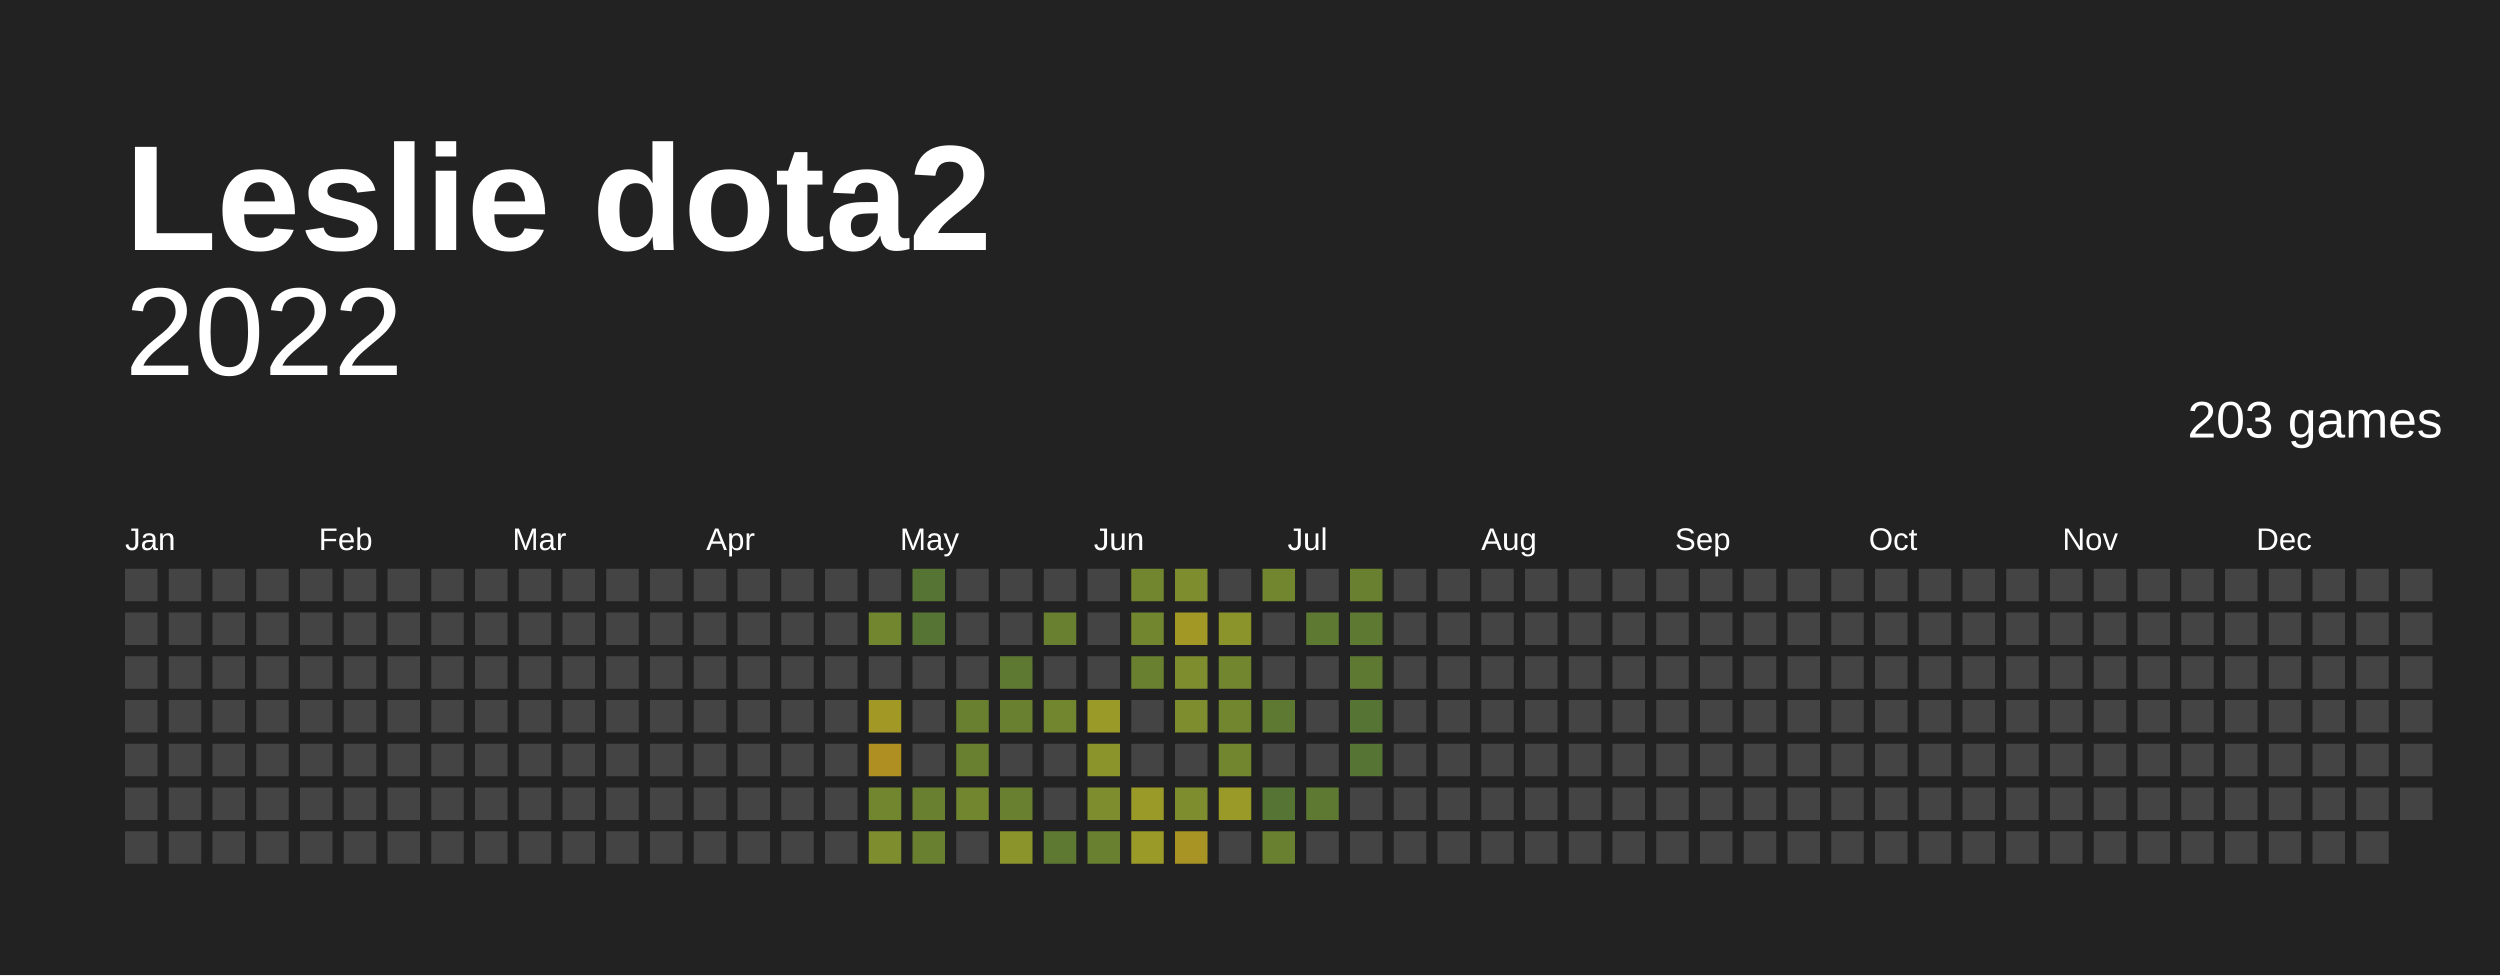
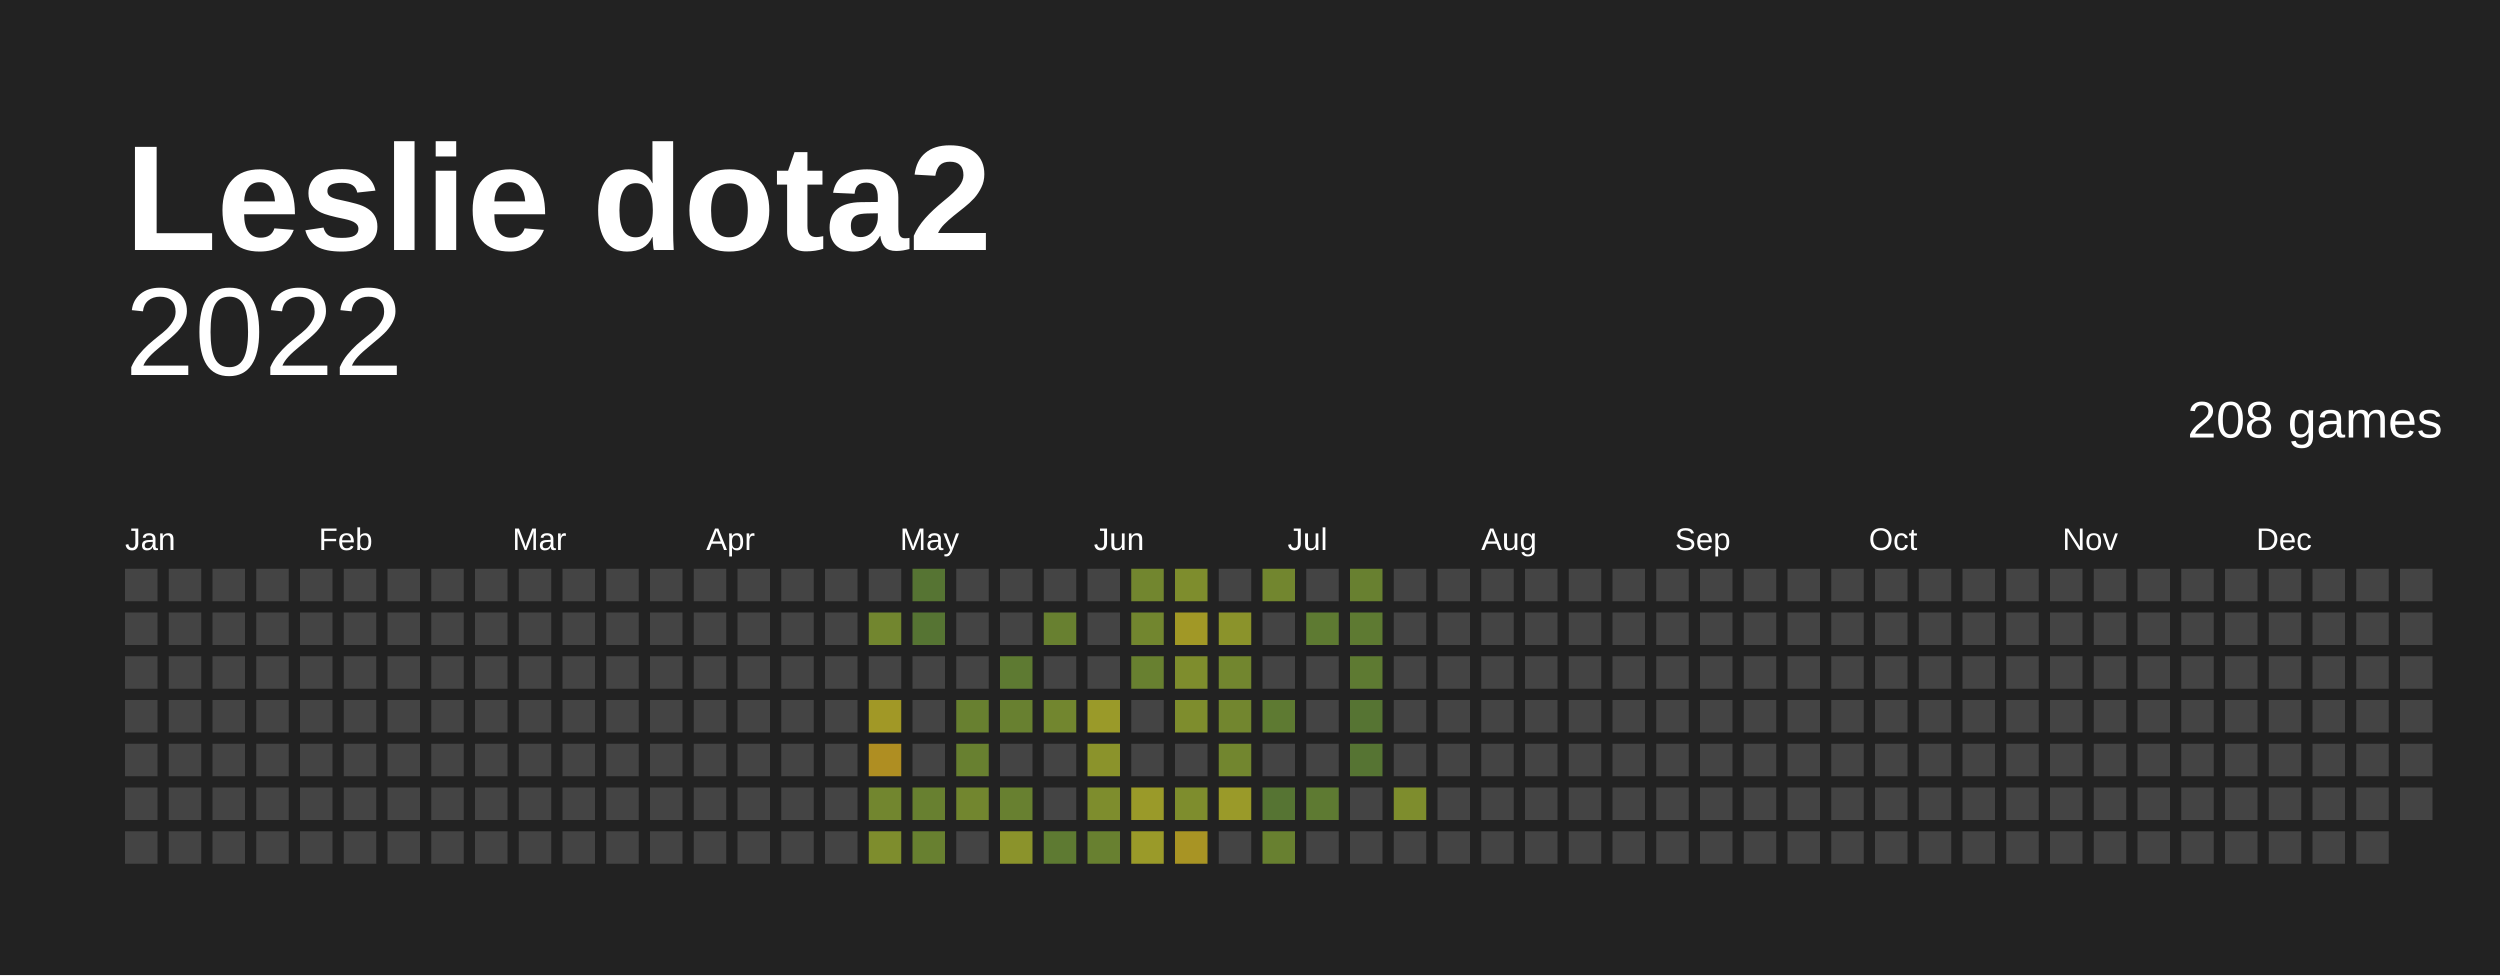
<svg xmlns="http://www.w3.org/2000/svg" baseProfile="full" height="78mm" version="1.1" viewBox="0,0,200,78" width="200mm">
  <defs />
  <rect fill="#222222" height="78" width="200" x="0" y="0" />
  <text fill="#FFFFFF" style="font-size:12px; font-family:Arial; font-weight:bold;" x="10" y="20">Leslie dota2</text>
  <text alignment-baseline="hanging" fill="#FFFFFF" style="font-size:10.0px; font-family:Arial;" x="10" y="30">2022</text>
-   <text alignment-baseline="hanging" fill="#FFFFFF" style="font-size:4.125px; font-family:Arial;" x="175" y="35">203 games</text>
+   <text alignment-baseline="hanging" fill="#FFFFFF" style="font-size:4.125px; font-family:Arial;" x="175" y="35">208 games</text>
  <text fill="#FFFFFF" style="font-size:2.5px; font-family:Arial" x="10.0" y="44">Jan</text>
  <text fill="#FFFFFF" style="font-size:2.5px; font-family:Arial" x="25.5" y="44">Feb</text>
  <text fill="#FFFFFF" style="font-size:2.5px; font-family:Arial" x="41.0" y="44">Mar</text>
  <text fill="#FFFFFF" style="font-size:2.5px; font-family:Arial" x="56.5" y="44">Apr</text>
  <text fill="#FFFFFF" style="font-size:2.5px; font-family:Arial" x="72.0" y="44">May</text>
  <text fill="#FFFFFF" style="font-size:2.5px; font-family:Arial" x="87.5" y="44">Jun</text>
  <text fill="#FFFFFF" style="font-size:2.5px; font-family:Arial" x="103.0" y="44">Jul</text>
  <text fill="#FFFFFF" style="font-size:2.5px; font-family:Arial" x="118.5" y="44">Aug</text>
  <text fill="#FFFFFF" style="font-size:2.5px; font-family:Arial" x="134.0" y="44">Sep</text>
  <text fill="#FFFFFF" style="font-size:2.5px; font-family:Arial" x="149.5" y="44">Oct</text>
  <text fill="#FFFFFF" style="font-size:2.5px; font-family:Arial" x="165.0" y="44">Nov</text>
  <text fill="#FFFFFF" style="font-size:2.5px; font-family:Arial" x="180.5" y="44">Dec</text>
  <rect fill="#444444" height="2.6" width="2.6" x="10.0" y="45.5" />
  <rect fill="#444444" height="2.6" width="2.6" x="10.0" y="49.0" />
  <rect fill="#444444" height="2.6" width="2.6" x="10.0" y="52.5" />
  <rect fill="#444444" height="2.6" width="2.6" x="10.0" y="56.0" />
  <rect fill="#444444" height="2.6" width="2.6" x="10.0" y="59.5" />
  <rect fill="#444444" height="2.6" width="2.6" x="10.0" y="63.0" />
  <rect fill="#444444" height="2.6" width="2.6" x="10.0" y="66.5" />
  <rect fill="#444444" height="2.6" width="2.6" x="13.5" y="45.5" />
  <rect fill="#444444" height="2.6" width="2.6" x="13.5" y="49.0" />
  <rect fill="#444444" height="2.6" width="2.6" x="13.5" y="52.5" />
  <rect fill="#444444" height="2.6" width="2.6" x="13.5" y="56.0" />
  <rect fill="#444444" height="2.6" width="2.6" x="13.5" y="59.5" />
  <rect fill="#444444" height="2.6" width="2.6" x="13.5" y="63.0" />
  <rect fill="#444444" height="2.6" width="2.6" x="13.5" y="66.5" />
  <rect fill="#444444" height="2.6" width="2.6" x="17.0" y="45.5" />
  <rect fill="#444444" height="2.6" width="2.6" x="17.0" y="49.0" />
  <rect fill="#444444" height="2.6" width="2.6" x="17.0" y="52.5" />
  <rect fill="#444444" height="2.6" width="2.6" x="17.0" y="56.0" />
  <rect fill="#444444" height="2.6" width="2.6" x="17.0" y="59.5" />
  <rect fill="#444444" height="2.6" width="2.6" x="17.0" y="63.0" />
  <rect fill="#444444" height="2.6" width="2.6" x="17.0" y="66.5" />
  <rect fill="#444444" height="2.6" width="2.6" x="20.5" y="45.5" />
  <rect fill="#444444" height="2.6" width="2.6" x="20.5" y="49.0" />
  <rect fill="#444444" height="2.6" width="2.6" x="20.5" y="52.5" />
  <rect fill="#444444" height="2.6" width="2.6" x="20.5" y="56.0" />
  <rect fill="#444444" height="2.6" width="2.6" x="20.5" y="59.5" />
  <rect fill="#444444" height="2.6" width="2.6" x="20.5" y="63.0" />
  <rect fill="#444444" height="2.6" width="2.6" x="20.5" y="66.5" />
  <rect fill="#444444" height="2.6" width="2.6" x="24.0" y="45.5" />
  <rect fill="#444444" height="2.6" width="2.6" x="24.0" y="49.0" />
  <rect fill="#444444" height="2.6" width="2.6" x="24.0" y="52.5" />
  <rect fill="#444444" height="2.6" width="2.6" x="24.0" y="56.0" />
  <rect fill="#444444" height="2.6" width="2.6" x="24.0" y="59.5" />
  <rect fill="#444444" height="2.6" width="2.6" x="24.0" y="63.0" />
  <rect fill="#444444" height="2.6" width="2.6" x="24.0" y="66.5" />
  <rect fill="#444444" height="2.6" width="2.6" x="27.5" y="45.5" />
  <rect fill="#444444" height="2.6" width="2.6" x="27.5" y="49.0" />
  <rect fill="#444444" height="2.6" width="2.6" x="27.5" y="52.5" />
  <rect fill="#444444" height="2.6" width="2.6" x="27.5" y="56.0" />
  <rect fill="#444444" height="2.6" width="2.6" x="27.5" y="59.5" />
  <rect fill="#444444" height="2.6" width="2.6" x="27.5" y="63.0" />
  <rect fill="#444444" height="2.6" width="2.6" x="27.5" y="66.5" />
  <rect fill="#444444" height="2.6" width="2.6" x="31.0" y="45.5" />
  <rect fill="#444444" height="2.6" width="2.6" x="31.0" y="49.0" />
  <rect fill="#444444" height="2.6" width="2.6" x="31.0" y="52.5" />
  <rect fill="#444444" height="2.6" width="2.6" x="31.0" y="56.0" />
  <rect fill="#444444" height="2.6" width="2.6" x="31.0" y="59.5" />
  <rect fill="#444444" height="2.6" width="2.6" x="31.0" y="63.0" />
  <rect fill="#444444" height="2.6" width="2.6" x="31.0" y="66.5" />
  <rect fill="#444444" height="2.6" width="2.6" x="34.5" y="45.5" />
  <rect fill="#444444" height="2.6" width="2.6" x="34.5" y="49.0" />
  <rect fill="#444444" height="2.6" width="2.6" x="34.5" y="52.5" />
  <rect fill="#444444" height="2.6" width="2.6" x="34.5" y="56.0" />
  <rect fill="#444444" height="2.6" width="2.6" x="34.5" y="59.5" />
  <rect fill="#444444" height="2.6" width="2.6" x="34.5" y="63.0" />
  <rect fill="#444444" height="2.6" width="2.6" x="34.5" y="66.5" />
  <rect fill="#444444" height="2.6" width="2.6" x="38.0" y="45.5" />
  <rect fill="#444444" height="2.6" width="2.6" x="38.0" y="49.0" />
  <rect fill="#444444" height="2.6" width="2.6" x="38.0" y="52.5" />
  <rect fill="#444444" height="2.6" width="2.6" x="38.0" y="56.0" />
  <rect fill="#444444" height="2.6" width="2.6" x="38.0" y="59.5" />
  <rect fill="#444444" height="2.6" width="2.6" x="38.0" y="63.0" />
  <rect fill="#444444" height="2.6" width="2.6" x="38.0" y="66.5" />
  <rect fill="#444444" height="2.6" width="2.6" x="41.5" y="45.5" />
  <rect fill="#444444" height="2.6" width="2.6" x="41.5" y="49.0" />
  <rect fill="#444444" height="2.6" width="2.6" x="41.5" y="52.5" />
  <rect fill="#444444" height="2.6" width="2.6" x="41.5" y="56.0" />
  <rect fill="#444444" height="2.6" width="2.6" x="41.5" y="59.5" />
  <rect fill="#444444" height="2.6" width="2.6" x="41.5" y="63.0" />
  <rect fill="#444444" height="2.6" width="2.6" x="41.5" y="66.5" />
  <rect fill="#444444" height="2.6" width="2.6" x="45.0" y="45.5" />
  <rect fill="#444444" height="2.6" width="2.6" x="45.0" y="49.0" />
  <rect fill="#444444" height="2.6" width="2.6" x="45.0" y="52.5" />
  <rect fill="#444444" height="2.6" width="2.6" x="45.0" y="56.0" />
  <rect fill="#444444" height="2.6" width="2.6" x="45.0" y="59.5" />
  <rect fill="#444444" height="2.6" width="2.6" x="45.0" y="63.0" />
  <rect fill="#444444" height="2.6" width="2.6" x="45.0" y="66.5" />
  <rect fill="#444444" height="2.6" width="2.6" x="48.5" y="45.5" />
  <rect fill="#444444" height="2.6" width="2.6" x="48.5" y="49.0" />
  <rect fill="#444444" height="2.6" width="2.6" x="48.5" y="52.5" />
  <rect fill="#444444" height="2.6" width="2.6" x="48.5" y="56.0" />
  <rect fill="#444444" height="2.6" width="2.6" x="48.5" y="59.5" />
  <rect fill="#444444" height="2.6" width="2.6" x="48.5" y="63.0" />
  <rect fill="#444444" height="2.6" width="2.6" x="48.5" y="66.5" />
  <rect fill="#444444" height="2.6" width="2.6" x="52.0" y="45.5" />
  <rect fill="#444444" height="2.6" width="2.6" x="52.0" y="49.0" />
  <rect fill="#444444" height="2.6" width="2.6" x="52.0" y="52.5" />
  <rect fill="#444444" height="2.6" width="2.6" x="52.0" y="56.0" />
  <rect fill="#444444" height="2.6" width="2.6" x="52.0" y="59.5" />
  <rect fill="#444444" height="2.6" width="2.6" x="52.0" y="63.0" />
  <rect fill="#444444" height="2.6" width="2.6" x="52.0" y="66.5" />
  <rect fill="#444444" height="2.6" width="2.6" x="55.5" y="45.5" />
  <rect fill="#444444" height="2.6" width="2.6" x="55.5" y="49.0" />
  <rect fill="#444444" height="2.6" width="2.6" x="55.5" y="52.5" />
  <rect fill="#444444" height="2.6" width="2.6" x="55.5" y="56.0" />
  <rect fill="#444444" height="2.6" width="2.6" x="55.5" y="59.5" />
  <rect fill="#444444" height="2.6" width="2.6" x="55.5" y="63.0" />
  <rect fill="#444444" height="2.6" width="2.6" x="55.5" y="66.5" />
  <rect fill="#444444" height="2.6" width="2.6" x="59.0" y="45.5" />
  <rect fill="#444444" height="2.6" width="2.6" x="59.0" y="49.0" />
  <rect fill="#444444" height="2.6" width="2.6" x="59.0" y="52.5" />
  <rect fill="#444444" height="2.6" width="2.6" x="59.0" y="56.0" />
  <rect fill="#444444" height="2.6" width="2.6" x="59.0" y="59.5" />
  <rect fill="#444444" height="2.6" width="2.6" x="59.0" y="63.0" />
  <rect fill="#444444" height="2.6" width="2.6" x="59.0" y="66.5" />
  <rect fill="#444444" height="2.6" width="2.6" x="62.5" y="45.5" />
  <rect fill="#444444" height="2.6" width="2.6" x="62.5" y="49.0" />
  <rect fill="#444444" height="2.6" width="2.6" x="62.5" y="52.5" />
  <rect fill="#444444" height="2.6" width="2.6" x="62.5" y="56.0" />
  <rect fill="#444444" height="2.6" width="2.6" x="62.5" y="59.5" />
  <rect fill="#444444" height="2.6" width="2.6" x="62.5" y="63.0" />
  <rect fill="#444444" height="2.6" width="2.6" x="62.5" y="66.5" />
  <rect fill="#444444" height="2.6" width="2.6" x="66.0" y="45.5" />
  <rect fill="#444444" height="2.6" width="2.6" x="66.0" y="49.0" />
  <rect fill="#444444" height="2.6" width="2.6" x="66.0" y="52.5" />
  <rect fill="#444444" height="2.6" width="2.6" x="66.0" y="56.0" />
  <rect fill="#444444" height="2.6" width="2.6" x="66.0" y="59.5" />
  <rect fill="#444444" height="2.6" width="2.6" x="66.0" y="63.0" />
  <rect fill="#444444" height="2.6" width="2.6" x="66.0" y="66.5" />
  <rect fill="#444444" height="2.6" width="2.6" x="69.5" y="45.5" />
  <rect fill="#72862f" height="2.6" width="2.6" x="69.5" y="49.0" />
  <rect fill="#444444" height="2.6" width="2.6" x="69.5" y="52.5" />
  <rect fill="#a19826" height="2.6" width="2.6" x="69.5" y="56.0" />
  <rect fill="#af8e22" height="2.6" width="2.6" x="69.5" y="59.5" />
  <rect fill="#72862f" height="2.6" width="2.6" x="69.5" y="63.0" />
  <rect fill="#7e8d2d" height="2.6" width="2.6" x="69.5" y="66.5" />
  <rect fill="#567433" height="2.6" width="2.6" x="73.0" y="45.5" />
  <rect fill="#567433" height="2.6" width="2.6" x="73.0" y="49.0" />
  <rect fill="#444444" height="2.6" width="2.6" x="73.0" y="52.5" />
  <rect fill="#444444" height="2.6" width="2.6" x="73.0" y="56.0" />
  <rect fill="#444444" height="2.6" width="2.6" x="73.0" y="59.5" />
  <rect fill="#688030" height="2.6" width="2.6" x="73.0" y="63.0" />
  <rect fill="#688030" height="2.6" width="2.6" x="73.0" y="66.5" />
  <rect fill="#444444" height="2.6" width="2.6" x="76.5" y="45.5" />
  <rect fill="#444444" height="2.6" width="2.6" x="76.5" y="49.0" />
  <rect fill="#444444" height="2.6" width="2.6" x="76.5" y="52.5" />
  <rect fill="#688030" height="2.6" width="2.6" x="76.5" y="56.0" />
  <rect fill="#688030" height="2.6" width="2.6" x="76.5" y="59.5" />
  <rect fill="#72862f" height="2.6" width="2.6" x="76.5" y="63.0" />
  <rect fill="#444444" height="2.6" width="2.6" x="76.5" y="66.5" />
  <rect fill="#444444" height="2.6" width="2.6" x="80.0" y="45.5" />
  <rect fill="#444444" height="2.6" width="2.6" x="80.0" y="49.0" />
  <rect fill="#5e7a32" height="2.6" width="2.6" x="80.0" y="52.5" />
  <rect fill="#688030" height="2.6" width="2.6" x="80.0" y="56.0" />
  <rect fill="#444444" height="2.6" width="2.6" x="80.0" y="59.5" />
  <rect fill="#688030" height="2.6" width="2.6" x="80.0" y="63.0" />
  <rect fill="#8b932b" height="2.6" width="2.6" x="80.0" y="66.5" />
  <rect fill="#444444" height="2.6" width="2.6" x="83.5" y="45.5" />
  <rect fill="#688030" height="2.6" width="2.6" x="83.5" y="49.0" />
  <rect fill="#444444" height="2.6" width="2.6" x="83.5" y="52.5" />
  <rect fill="#72862f" height="2.6" width="2.6" x="83.5" y="56.0" />
  <rect fill="#444444" height="2.6" width="2.6" x="83.5" y="59.5" />
  <rect fill="#444444" height="2.6" width="2.6" x="83.5" y="63.0" />
  <rect fill="#5e7a32" height="2.6" width="2.6" x="83.5" y="66.5" />
  <rect fill="#444444" height="2.6" width="2.6" x="87.0" y="45.5" />
  <rect fill="#444444" height="2.6" width="2.6" x="87.0" y="49.0" />
  <rect fill="#444444" height="2.6" width="2.6" x="87.0" y="52.5" />
  <rect fill="#9a9a29" height="2.6" width="2.6" x="87.0" y="56.0" />
  <rect fill="#8b932b" height="2.6" width="2.6" x="87.0" y="59.5" />
  <rect fill="#7e8d2d" height="2.6" width="2.6" x="87.0" y="63.0" />
  <rect fill="#688030" height="2.6" width="2.6" x="87.0" y="66.5" />
  <rect fill="#72862f" height="2.6" width="2.6" x="90.5" y="45.5" />
  <rect fill="#72862f" height="2.6" width="2.6" x="90.5" y="49.0" />
  <rect fill="#688030" height="2.6" width="2.6" x="90.5" y="52.5" />
  <rect fill="#444444" height="2.6" width="2.6" x="90.5" y="56.0" />
  <rect fill="#444444" height="2.6" width="2.6" x="90.5" y="59.5" />
  <rect fill="#9a9a29" height="2.6" width="2.6" x="90.5" y="63.0" />
  <rect fill="#9a9a29" height="2.6" width="2.6" x="90.5" y="66.5" />
  <rect fill="#7e8d2d" height="2.6" width="2.6" x="94.0" y="45.5" />
  <rect fill="#a19826" height="2.6" width="2.6" x="94.0" y="49.0" />
  <rect fill="#7e8d2d" height="2.6" width="2.6" x="94.0" y="52.5" />
  <rect fill="#7e8d2d" height="2.6" width="2.6" x="94.0" y="56.0" />
  <rect fill="#444444" height="2.6" width="2.6" x="94.0" y="59.5" />
  <rect fill="#7e8d2d" height="2.6" width="2.6" x="94.0" y="63.0" />
  <rect fill="#a89424" height="2.6" width="2.6" x="94.0" y="66.5" />
  <rect fill="#444444" height="2.6" width="2.6" x="97.5" y="45.5" />
  <rect fill="#8b932b" height="2.6" width="2.6" x="97.5" y="49.0" />
  <rect fill="#72862f" height="2.6" width="2.6" x="97.5" y="52.5" />
  <rect fill="#72862f" height="2.6" width="2.6" x="97.5" y="56.0" />
  <rect fill="#72862f" height="2.6" width="2.6" x="97.5" y="59.5" />
  <rect fill="#9a9a29" height="2.6" width="2.6" x="97.5" y="63.0" />
  <rect fill="#444444" height="2.6" width="2.6" x="97.5" y="66.5" />
  <rect fill="#72862f" height="2.6" width="2.6" x="101.0" y="45.5" />
  <rect fill="#444444" height="2.6" width="2.6" x="101.0" y="49.0" />
  <rect fill="#444444" height="2.6" width="2.6" x="101.0" y="52.5" />
  <rect fill="#5e7a32" height="2.6" width="2.6" x="101.0" y="56.0" />
  <rect fill="#444444" height="2.6" width="2.6" x="101.0" y="59.5" />
  <rect fill="#567433" height="2.6" width="2.6" x="101.0" y="63.0" />
  <rect fill="#688030" height="2.6" width="2.6" x="101.0" y="66.5" />
  <rect fill="#444444" height="2.6" width="2.6" x="104.5" y="45.5" />
  <rect fill="#5e7a32" height="2.6" width="2.6" x="104.5" y="49.0" />
  <rect fill="#444444" height="2.6" width="2.6" x="104.5" y="52.5" />
  <rect fill="#444444" height="2.6" width="2.6" x="104.5" y="56.0" />
  <rect fill="#444444" height="2.6" width="2.6" x="104.5" y="59.5" />
  <rect fill="#5e7a32" height="2.6" width="2.6" x="104.5" y="63.0" />
  <rect fill="#444444" height="2.6" width="2.6" x="104.5" y="66.5" />
  <rect fill="#688030" height="2.6" width="2.6" x="108.0" y="45.5" />
  <rect fill="#5e7a32" height="2.6" width="2.6" x="108.0" y="49.0" />
  <rect fill="#5e7a32" height="2.6" width="2.6" x="108.0" y="52.5" />
  <rect fill="#567433" height="2.6" width="2.6" x="108.0" y="56.0" />
  <rect fill="#567433" height="2.6" width="2.6" x="108.0" y="59.5" />
  <rect fill="#444444" height="2.6" width="2.6" x="108.0" y="63.0" />
  <rect fill="#444444" height="2.6" width="2.6" x="108.0" y="66.5" />
  <rect fill="#444444" height="2.6" width="2.6" x="111.5" y="45.5" />
  <rect fill="#444444" height="2.6" width="2.6" x="111.5" y="49.0" />
  <rect fill="#444444" height="2.6" width="2.6" x="111.5" y="52.5" />
  <rect fill="#444444" height="2.6" width="2.6" x="111.5" y="56.0" />
  <rect fill="#444444" height="2.6" width="2.6" x="111.5" y="59.5" />
-   <rect fill="#444444" height="2.6" width="2.6" x="111.5" y="63.0" />
+   <rect fill="#7e8d2d" height="2.6" width="2.6" x="111.5" y="63.0" />
  <rect fill="#444444" height="2.6" width="2.6" x="111.5" y="66.5" />
  <rect fill="#444444" height="2.6" width="2.6" x="115.0" y="45.5" />
  <rect fill="#444444" height="2.6" width="2.6" x="115.0" y="49.0" />
  <rect fill="#444444" height="2.6" width="2.6" x="115.0" y="52.5" />
  <rect fill="#444444" height="2.6" width="2.6" x="115.0" y="56.0" />
  <rect fill="#444444" height="2.6" width="2.6" x="115.0" y="59.5" />
  <rect fill="#444444" height="2.6" width="2.6" x="115.0" y="63.0" />
  <rect fill="#444444" height="2.6" width="2.6" x="115.0" y="66.5" />
  <rect fill="#444444" height="2.6" width="2.6" x="118.5" y="45.5" />
  <rect fill="#444444" height="2.6" width="2.6" x="118.5" y="49.0" />
  <rect fill="#444444" height="2.6" width="2.6" x="118.5" y="52.5" />
  <rect fill="#444444" height="2.6" width="2.6" x="118.5" y="56.0" />
  <rect fill="#444444" height="2.6" width="2.6" x="118.5" y="59.5" />
  <rect fill="#444444" height="2.6" width="2.6" x="118.5" y="63.0" />
  <rect fill="#444444" height="2.6" width="2.6" x="118.5" y="66.5" />
  <rect fill="#444444" height="2.6" width="2.6" x="122.0" y="45.5" />
  <rect fill="#444444" height="2.6" width="2.6" x="122.0" y="49.0" />
  <rect fill="#444444" height="2.6" width="2.6" x="122.0" y="52.5" />
  <rect fill="#444444" height="2.6" width="2.6" x="122.0" y="56.0" />
  <rect fill="#444444" height="2.6" width="2.6" x="122.0" y="59.5" />
  <rect fill="#444444" height="2.6" width="2.6" x="122.0" y="63.0" />
  <rect fill="#444444" height="2.6" width="2.6" x="122.0" y="66.5" />
  <rect fill="#444444" height="2.6" width="2.6" x="125.5" y="45.5" />
  <rect fill="#444444" height="2.6" width="2.6" x="125.5" y="49.0" />
  <rect fill="#444444" height="2.6" width="2.6" x="125.5" y="52.5" />
  <rect fill="#444444" height="2.6" width="2.6" x="125.5" y="56.0" />
  <rect fill="#444444" height="2.6" width="2.6" x="125.5" y="59.5" />
  <rect fill="#444444" height="2.6" width="2.6" x="125.5" y="63.0" />
  <rect fill="#444444" height="2.6" width="2.6" x="125.5" y="66.5" />
  <rect fill="#444444" height="2.6" width="2.6" x="129.0" y="45.5" />
  <rect fill="#444444" height="2.6" width="2.6" x="129.0" y="49.0" />
  <rect fill="#444444" height="2.6" width="2.6" x="129.0" y="52.5" />
  <rect fill="#444444" height="2.6" width="2.6" x="129.0" y="56.0" />
  <rect fill="#444444" height="2.6" width="2.6" x="129.0" y="59.5" />
  <rect fill="#444444" height="2.6" width="2.6" x="129.0" y="63.0" />
  <rect fill="#444444" height="2.6" width="2.6" x="129.0" y="66.5" />
  <rect fill="#444444" height="2.6" width="2.6" x="132.5" y="45.5" />
  <rect fill="#444444" height="2.6" width="2.6" x="132.5" y="49.0" />
  <rect fill="#444444" height="2.6" width="2.6" x="132.5" y="52.5" />
  <rect fill="#444444" height="2.6" width="2.6" x="132.5" y="56.0" />
  <rect fill="#444444" height="2.6" width="2.6" x="132.5" y="59.5" />
  <rect fill="#444444" height="2.6" width="2.6" x="132.5" y="63.0" />
  <rect fill="#444444" height="2.6" width="2.6" x="132.5" y="66.5" />
  <rect fill="#444444" height="2.6" width="2.6" x="136.0" y="45.5" />
  <rect fill="#444444" height="2.6" width="2.6" x="136.0" y="49.0" />
  <rect fill="#444444" height="2.6" width="2.6" x="136.0" y="52.5" />
  <rect fill="#444444" height="2.6" width="2.6" x="136.0" y="56.0" />
  <rect fill="#444444" height="2.6" width="2.6" x="136.0" y="59.5" />
  <rect fill="#444444" height="2.6" width="2.6" x="136.0" y="63.0" />
  <rect fill="#444444" height="2.6" width="2.6" x="136.0" y="66.5" />
  <rect fill="#444444" height="2.6" width="2.6" x="139.5" y="45.5" />
  <rect fill="#444444" height="2.6" width="2.6" x="139.5" y="49.0" />
  <rect fill="#444444" height="2.6" width="2.6" x="139.5" y="52.5" />
  <rect fill="#444444" height="2.6" width="2.6" x="139.5" y="56.0" />
  <rect fill="#444444" height="2.6" width="2.6" x="139.5" y="59.5" />
  <rect fill="#444444" height="2.6" width="2.6" x="139.5" y="63.0" />
  <rect fill="#444444" height="2.6" width="2.6" x="139.5" y="66.5" />
  <rect fill="#444444" height="2.6" width="2.6" x="143.0" y="45.5" />
  <rect fill="#444444" height="2.6" width="2.6" x="143.0" y="49.0" />
  <rect fill="#444444" height="2.6" width="2.6" x="143.0" y="52.5" />
  <rect fill="#444444" height="2.6" width="2.6" x="143.0" y="56.0" />
  <rect fill="#444444" height="2.6" width="2.6" x="143.0" y="59.5" />
  <rect fill="#444444" height="2.6" width="2.6" x="143.0" y="63.0" />
  <rect fill="#444444" height="2.6" width="2.6" x="143.0" y="66.5" />
  <rect fill="#444444" height="2.6" width="2.6" x="146.5" y="45.5" />
  <rect fill="#444444" height="2.6" width="2.6" x="146.5" y="49.0" />
  <rect fill="#444444" height="2.6" width="2.6" x="146.5" y="52.5" />
  <rect fill="#444444" height="2.6" width="2.6" x="146.5" y="56.0" />
  <rect fill="#444444" height="2.6" width="2.6" x="146.5" y="59.5" />
  <rect fill="#444444" height="2.6" width="2.6" x="146.5" y="63.0" />
  <rect fill="#444444" height="2.6" width="2.6" x="146.5" y="66.5" />
  <rect fill="#444444" height="2.6" width="2.6" x="150.0" y="45.5" />
  <rect fill="#444444" height="2.6" width="2.6" x="150.0" y="49.0" />
  <rect fill="#444444" height="2.6" width="2.6" x="150.0" y="52.5" />
  <rect fill="#444444" height="2.6" width="2.6" x="150.0" y="56.0" />
  <rect fill="#444444" height="2.6" width="2.6" x="150.0" y="59.5" />
  <rect fill="#444444" height="2.6" width="2.6" x="150.0" y="63.0" />
  <rect fill="#444444" height="2.6" width="2.6" x="150.0" y="66.5" />
  <rect fill="#444444" height="2.6" width="2.6" x="153.5" y="45.5" />
  <rect fill="#444444" height="2.6" width="2.6" x="153.5" y="49.0" />
  <rect fill="#444444" height="2.6" width="2.6" x="153.5" y="52.5" />
  <rect fill="#444444" height="2.6" width="2.6" x="153.5" y="56.0" />
  <rect fill="#444444" height="2.6" width="2.6" x="153.5" y="59.5" />
  <rect fill="#444444" height="2.6" width="2.6" x="153.5" y="63.0" />
  <rect fill="#444444" height="2.6" width="2.6" x="153.5" y="66.5" />
  <rect fill="#444444" height="2.6" width="2.6" x="157.0" y="45.5" />
  <rect fill="#444444" height="2.6" width="2.6" x="157.0" y="49.0" />
  <rect fill="#444444" height="2.6" width="2.6" x="157.0" y="52.5" />
  <rect fill="#444444" height="2.6" width="2.6" x="157.0" y="56.0" />
  <rect fill="#444444" height="2.6" width="2.6" x="157.0" y="59.5" />
  <rect fill="#444444" height="2.6" width="2.6" x="157.0" y="63.0" />
  <rect fill="#444444" height="2.6" width="2.6" x="157.0" y="66.5" />
  <rect fill="#444444" height="2.6" width="2.6" x="160.5" y="45.5" />
  <rect fill="#444444" height="2.6" width="2.6" x="160.5" y="49.0" />
  <rect fill="#444444" height="2.6" width="2.6" x="160.5" y="52.5" />
  <rect fill="#444444" height="2.6" width="2.6" x="160.5" y="56.0" />
  <rect fill="#444444" height="2.6" width="2.6" x="160.5" y="59.5" />
  <rect fill="#444444" height="2.6" width="2.6" x="160.5" y="63.0" />
  <rect fill="#444444" height="2.6" width="2.6" x="160.5" y="66.5" />
  <rect fill="#444444" height="2.6" width="2.6" x="164.0" y="45.5" />
  <rect fill="#444444" height="2.6" width="2.6" x="164.0" y="49.0" />
  <rect fill="#444444" height="2.6" width="2.6" x="164.0" y="52.5" />
  <rect fill="#444444" height="2.6" width="2.6" x="164.0" y="56.0" />
  <rect fill="#444444" height="2.6" width="2.6" x="164.0" y="59.5" />
  <rect fill="#444444" height="2.6" width="2.6" x="164.0" y="63.0" />
  <rect fill="#444444" height="2.6" width="2.6" x="164.0" y="66.5" />
  <rect fill="#444444" height="2.6" width="2.6" x="167.5" y="45.5" />
  <rect fill="#444444" height="2.6" width="2.6" x="167.5" y="49.0" />
  <rect fill="#444444" height="2.6" width="2.6" x="167.5" y="52.5" />
  <rect fill="#444444" height="2.6" width="2.6" x="167.5" y="56.0" />
  <rect fill="#444444" height="2.6" width="2.6" x="167.5" y="59.5" />
  <rect fill="#444444" height="2.6" width="2.6" x="167.5" y="63.0" />
  <rect fill="#444444" height="2.6" width="2.6" x="167.5" y="66.5" />
  <rect fill="#444444" height="2.6" width="2.6" x="171.0" y="45.5" />
  <rect fill="#444444" height="2.6" width="2.6" x="171.0" y="49.0" />
  <rect fill="#444444" height="2.6" width="2.6" x="171.0" y="52.5" />
  <rect fill="#444444" height="2.6" width="2.6" x="171.0" y="56.0" />
  <rect fill="#444444" height="2.6" width="2.6" x="171.0" y="59.5" />
  <rect fill="#444444" height="2.6" width="2.6" x="171.0" y="63.0" />
  <rect fill="#444444" height="2.6" width="2.6" x="171.0" y="66.5" />
  <rect fill="#444444" height="2.6" width="2.6" x="174.5" y="45.5" />
  <rect fill="#444444" height="2.6" width="2.6" x="174.5" y="49.0" />
  <rect fill="#444444" height="2.6" width="2.6" x="174.5" y="52.5" />
  <rect fill="#444444" height="2.6" width="2.6" x="174.5" y="56.0" />
  <rect fill="#444444" height="2.6" width="2.6" x="174.5" y="59.5" />
  <rect fill="#444444" height="2.6" width="2.6" x="174.5" y="63.0" />
  <rect fill="#444444" height="2.6" width="2.6" x="174.5" y="66.5" />
  <rect fill="#444444" height="2.6" width="2.6" x="178.0" y="45.5" />
  <rect fill="#444444" height="2.6" width="2.6" x="178.0" y="49.0" />
  <rect fill="#444444" height="2.6" width="2.6" x="178.0" y="52.5" />
  <rect fill="#444444" height="2.6" width="2.6" x="178.0" y="56.0" />
  <rect fill="#444444" height="2.6" width="2.6" x="178.0" y="59.5" />
  <rect fill="#444444" height="2.6" width="2.6" x="178.0" y="63.0" />
  <rect fill="#444444" height="2.6" width="2.6" x="178.0" y="66.5" />
  <rect fill="#444444" height="2.6" width="2.6" x="181.5" y="45.5" />
  <rect fill="#444444" height="2.6" width="2.6" x="181.5" y="49.0" />
  <rect fill="#444444" height="2.6" width="2.6" x="181.5" y="52.5" />
  <rect fill="#444444" height="2.6" width="2.6" x="181.5" y="56.0" />
  <rect fill="#444444" height="2.6" width="2.6" x="181.5" y="59.5" />
  <rect fill="#444444" height="2.6" width="2.6" x="181.5" y="63.0" />
  <rect fill="#444444" height="2.6" width="2.6" x="181.5" y="66.5" />
  <rect fill="#444444" height="2.6" width="2.6" x="185.0" y="45.5" />
  <rect fill="#444444" height="2.6" width="2.6" x="185.0" y="49.0" />
  <rect fill="#444444" height="2.6" width="2.6" x="185.0" y="52.5" />
  <rect fill="#444444" height="2.6" width="2.6" x="185.0" y="56.0" />
  <rect fill="#444444" height="2.6" width="2.6" x="185.0" y="59.5" />
  <rect fill="#444444" height="2.6" width="2.6" x="185.0" y="63.0" />
  <rect fill="#444444" height="2.6" width="2.6" x="185.0" y="66.5" />
  <rect fill="#444444" height="2.6" width="2.6" x="188.5" y="45.5" />
  <rect fill="#444444" height="2.6" width="2.6" x="188.5" y="49.0" />
  <rect fill="#444444" height="2.6" width="2.6" x="188.5" y="52.5" />
  <rect fill="#444444" height="2.6" width="2.6" x="188.5" y="56.0" />
  <rect fill="#444444" height="2.6" width="2.6" x="188.5" y="59.5" />
  <rect fill="#444444" height="2.6" width="2.6" x="188.5" y="63.0" />
  <rect fill="#444444" height="2.6" width="2.6" x="188.5" y="66.5" />
  <rect fill="#444444" height="2.6" width="2.6" x="192.0" y="45.5" />
  <rect fill="#444444" height="2.6" width="2.6" x="192.0" y="49.0" />
  <rect fill="#444444" height="2.6" width="2.6" x="192.0" y="52.5" />
  <rect fill="#444444" height="2.6" width="2.6" x="192.0" y="56.0" />
  <rect fill="#444444" height="2.6" width="2.6" x="192.0" y="59.5" />
  <rect fill="#444444" height="2.6" width="2.6" x="192.0" y="63.0" />
</svg>
